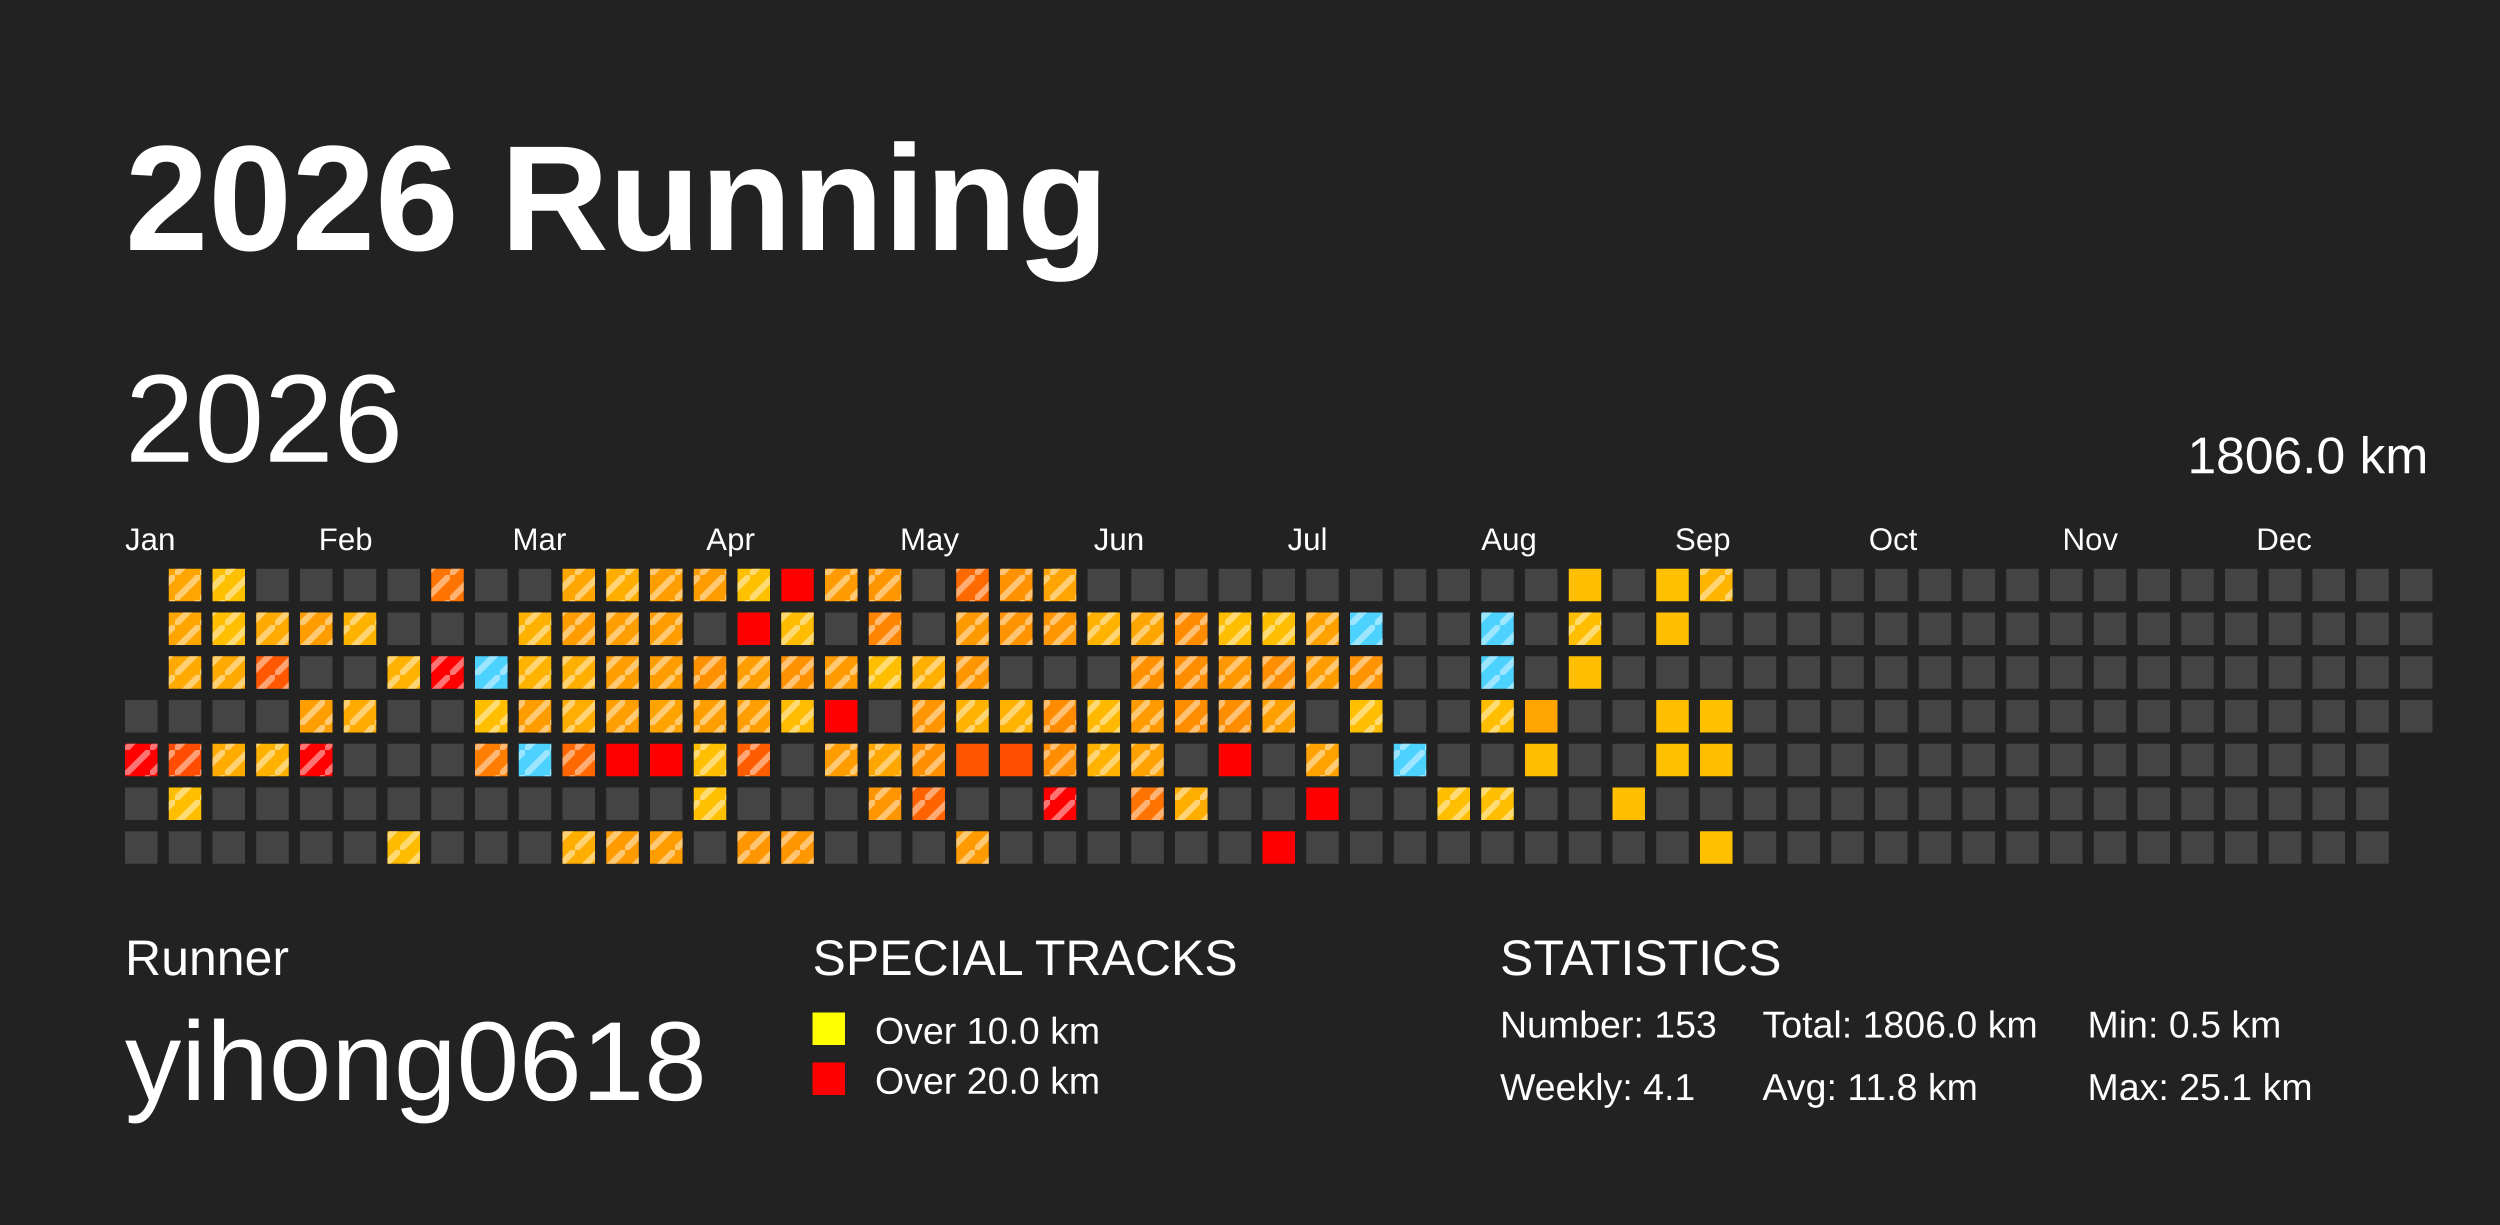
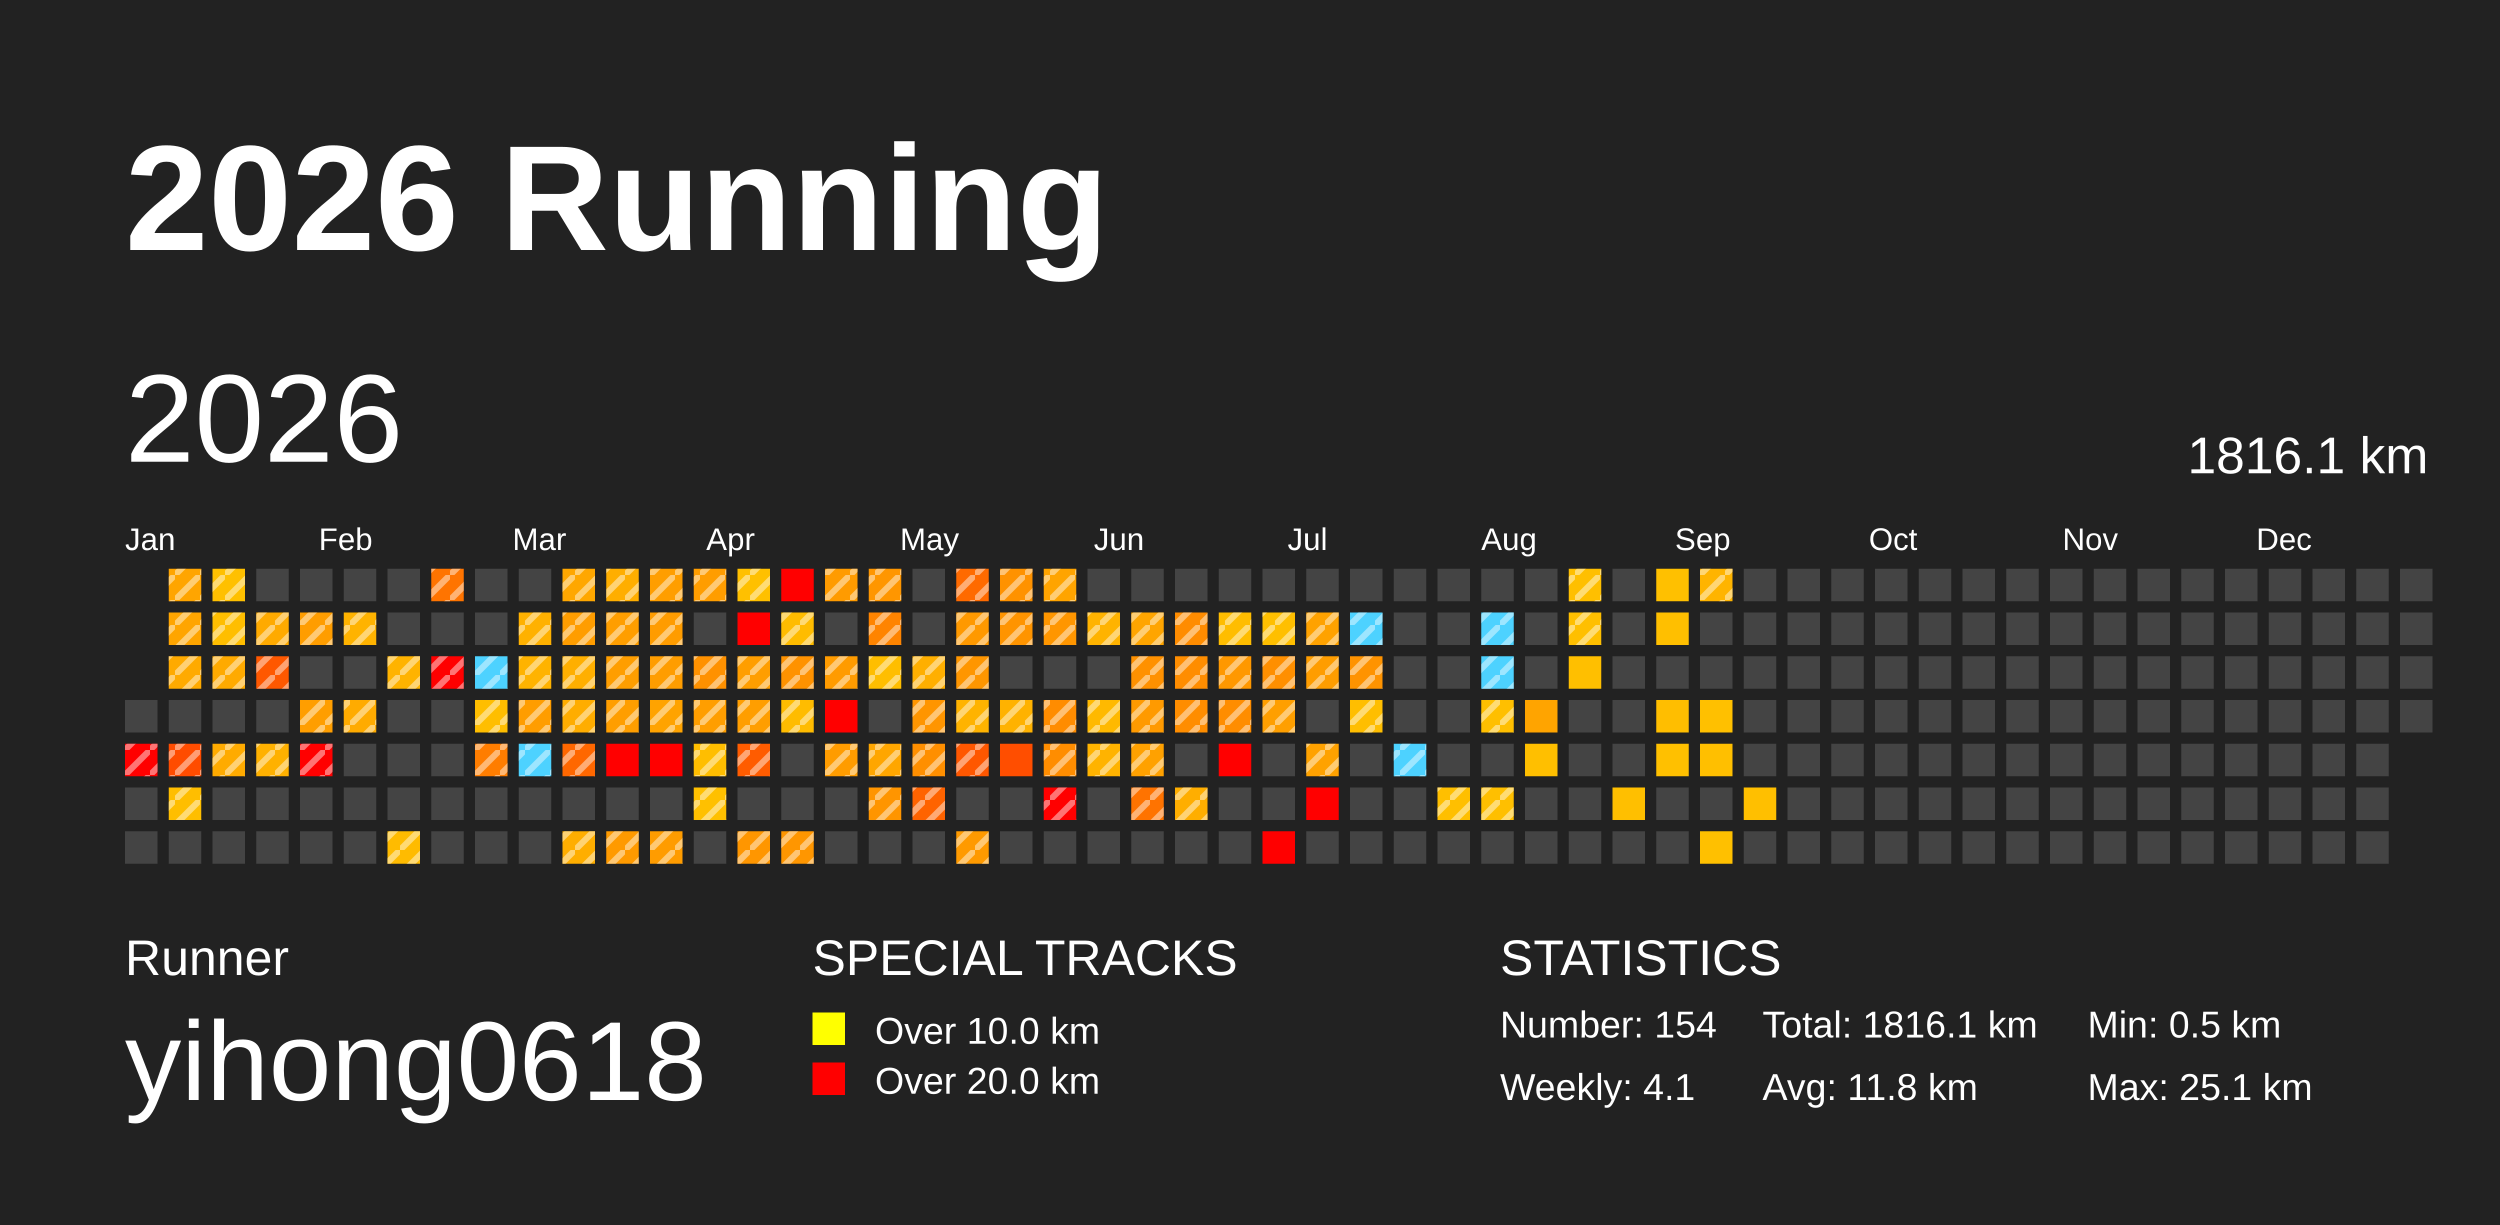
<svg xmlns="http://www.w3.org/2000/svg" baseProfile="full" height="98mm" version="1.1" viewBox="0,0,200,98" width="200mm">
  <defs>
    <pattern height="2" id="indoor-stripe" patternUnits="userSpaceOnUse" width="2">
      <line stroke="white" stroke-opacity="0.45" stroke-width="0.5" x1="0" x2="2" y1="2" y2="0" />
    </pattern>
  </defs>
  <rect fill="#222222" height="98" width="200" x="0" y="0" />
  <text fill="#FFFFFF" style="font-size:12px; font-family:Arial; font-weight:bold;" x="10" y="20">2026 Running</text>
  <text fill="#FFFFFF" style="font-size:4px; font-family:Arial" x="10" y="78">Runner</text>
  <text fill="#FFFFFF" style="font-size:9px; font-family:Arial" x="10" y="88">yihong0618</text>
  <text fill="#FFFFFF" style="font-size:4px; font-family:Arial" x="65" y="78">SPECIAL TRACKS</text>
  <rect fill="yellow" height="2.6" width="2.6" x="65" y="81" />
  <text fill="#FFFFFF" style="font-size:3px; font-family:Arial" x="70" y="83.5">Over 10.0 km</text>
  <rect fill="red" height="2.6" width="2.6" x="65" y="85" />
  <text fill="#FFFFFF" style="font-size:3px; font-family:Arial" x="70" y="87.5">Over 20.0 km</text>
  <text fill="#FFFFFF" style="font-size:4px; font-family:Arial" x="120" y="78">STATISTICS</text>
-   <text fill="#FFFFFF" style="font-size:3px; font-family:Arial" x="120" y="83">Number: 153</text>
+   <text fill="#FFFFFF" style="font-size:3px; font-family:Arial" x="120" y="83">Number: 154</text>
  <text fill="#FFFFFF" style="font-size:3px; font-family:Arial" x="120" y="88">Weekly: 4.1</text>
-   <text fill="#FFFFFF" style="font-size:3px; font-family:Arial" x="141" y="83">Total: 1806.0 km</text>
+   <text fill="#FFFFFF" style="font-size:3px; font-family:Arial" x="141" y="83">Total: 1816.1 km</text>
  <text fill="#FFFFFF" style="font-size:3px; font-family:Arial" x="141" y="88">Avg: 11.8 km</text>
  <text fill="#FFFFFF" style="font-size:3px; font-family:Arial" x="167" y="83">Min: 0.5 km</text>
  <text fill="#FFFFFF" style="font-size:3px; font-family:Arial" x="167" y="88">Max: 25.1 km</text>
  <text dominant-baseline="hanging" fill="#FFFFFF" style="font-size:10.0px; font-family:Arial;" x="10" y="30">2026</text>
-   <text dominant-baseline="hanging" fill="#FFFFFF" style="font-size:4.125px; font-family:Arial;" x="175" y="35">1806.0 km</text>
+   <text dominant-baseline="hanging" fill="#FFFFFF" style="font-size:4.125px; font-family:Arial;" x="175" y="35">1816.1 km</text>
  <text fill="#FFFFFF" style="font-size:2.5px; font-family:Arial" x="10.0" y="44">Jan</text>
  <text fill="#FFFFFF" style="font-size:2.5px; font-family:Arial" x="25.5" y="44">Feb</text>
  <text fill="#FFFFFF" style="font-size:2.5px; font-family:Arial" x="41.0" y="44">Mar</text>
  <text fill="#FFFFFF" style="font-size:2.5px; font-family:Arial" x="56.5" y="44">Apr</text>
  <text fill="#FFFFFF" style="font-size:2.5px; font-family:Arial" x="72.0" y="44">May</text>
  <text fill="#FFFFFF" style="font-size:2.5px; font-family:Arial" x="87.5" y="44">Jun</text>
  <text fill="#FFFFFF" style="font-size:2.5px; font-family:Arial" x="103.0" y="44">Jul</text>
  <text fill="#FFFFFF" style="font-size:2.5px; font-family:Arial" x="118.5" y="44">Aug</text>
  <text fill="#FFFFFF" style="font-size:2.5px; font-family:Arial" x="134.0" y="44">Sep</text>
  <text fill="#FFFFFF" style="font-size:2.5px; font-family:Arial" x="149.5" y="44">Oct</text>
  <text fill="#FFFFFF" style="font-size:2.5px; font-family:Arial" x="165.0" y="44">Nov</text>
  <text fill="#FFFFFF" style="font-size:2.5px; font-family:Arial" x="180.5" y="44">Dec</text>
  <rect fill="#444444" height="2.6" width="2.6" x="10.0" y="56.0" />
  <rect fill="red" height="2.6" width="2.6" x="10.0" y="59.5" />
  <rect fill="url(#indoor-stripe)" height="2.6" style="pointer-events: none;" width="2.6" x="10.0" y="59.5" />
  <rect fill="#444444" height="2.6" width="2.6" x="10.0" y="63.0" />
  <rect fill="#444444" height="2.6" width="2.6" x="10.0" y="66.5" />
  <rect fill="#ffa500" height="2.6" width="2.6" x="13.5" y="45.5" />
  <rect fill="url(#indoor-stripe)" height="2.6" style="pointer-events: none;" width="2.6" x="13.5" y="45.5" />
  <rect fill="#ffa500" height="2.6" width="2.6" x="13.5" y="49.0" />
  <rect fill="url(#indoor-stripe)" height="2.6" style="pointer-events: none;" width="2.6" x="13.5" y="49.0" />
  <rect fill="#ffaa00" height="2.6" width="2.6" x="13.5" y="52.5" />
  <rect fill="url(#indoor-stripe)" height="2.6" style="pointer-events: none;" width="2.6" x="13.5" y="52.5" />
  <rect fill="#444444" height="2.6" width="2.6" x="13.5" y="56.0" />
  <rect fill="#ff4c00" height="2.6" width="2.6" x="13.5" y="59.5" />
  <rect fill="url(#indoor-stripe)" height="2.6" style="pointer-events: none;" width="2.6" x="13.5" y="59.5" />
  <rect fill="#ffbe00" height="2.6" width="2.6" x="13.5" y="63.0" />
  <rect fill="url(#indoor-stripe)" height="2.6" style="pointer-events: none;" width="2.6" x="13.5" y="63.0" />
  <rect fill="#444444" height="2.6" width="2.6" x="13.5" y="66.5" />
  <rect fill="#ffc000" height="2.6" width="2.6" x="17.0" y="45.5" />
  <rect fill="url(#indoor-stripe)" height="2.6" style="pointer-events: none;" width="2.6" x="17.0" y="45.5" />
  <rect fill="#ffbe00" height="2.6" width="2.6" x="17.0" y="49.0" />
  <rect fill="url(#indoor-stripe)" height="2.6" style="pointer-events: none;" width="2.6" x="17.0" y="49.0" />
  <rect fill="#ffaa00" height="2.6" width="2.6" x="17.0" y="52.5" />
  <rect fill="url(#indoor-stripe)" height="2.6" style="pointer-events: none;" width="2.6" x="17.0" y="52.5" />
  <rect fill="#444444" height="2.6" width="2.6" x="17.0" y="56.0" />
  <rect fill="#ffab00" height="2.6" width="2.6" x="17.0" y="59.5" />
  <rect fill="url(#indoor-stripe)" height="2.6" style="pointer-events: none;" width="2.6" x="17.0" y="59.5" />
  <rect fill="#444444" height="2.6" width="2.6" x="17.0" y="63.0" />
  <rect fill="#444444" height="2.6" width="2.6" x="17.0" y="66.5" />
  <rect fill="#444444" height="2.6" width="2.6" x="20.5" y="45.5" />
  <rect fill="#ffaa00" height="2.6" width="2.6" x="20.5" y="49.0" />
  <rect fill="url(#indoor-stripe)" height="2.6" style="pointer-events: none;" width="2.6" x="20.5" y="49.0" />
  <rect fill="#ff5800" height="2.6" width="2.6" x="20.5" y="52.5" />
  <rect fill="url(#indoor-stripe)" height="2.6" style="pointer-events: none;" width="2.6" x="20.5" y="52.5" />
  <rect fill="#444444" height="2.6" width="2.6" x="20.5" y="56.0" />
  <rect fill="#ffb100" height="2.6" width="2.6" x="20.5" y="59.5" />
  <rect fill="url(#indoor-stripe)" height="2.6" style="pointer-events: none;" width="2.6" x="20.5" y="59.5" />
  <rect fill="#444444" height="2.6" width="2.6" x="20.5" y="63.0" />
  <rect fill="#444444" height="2.6" width="2.6" x="20.5" y="66.5" />
  <rect fill="#444444" height="2.6" width="2.6" x="24.0" y="45.5" />
  <rect fill="#ff9d00" height="2.6" width="2.6" x="24.0" y="49.0" />
  <rect fill="url(#indoor-stripe)" height="2.6" style="pointer-events: none;" width="2.6" x="24.0" y="49.0" />
  <rect fill="#444444" height="2.6" width="2.6" x="24.0" y="52.5" />
  <rect fill="#ff9e00" height="2.6" width="2.6" x="24.0" y="56.0" />
  <rect fill="url(#indoor-stripe)" height="2.6" style="pointer-events: none;" width="2.6" x="24.0" y="56.0" />
  <rect fill="red" height="2.6" width="2.6" x="24.0" y="59.5" />
  <rect fill="url(#indoor-stripe)" height="2.6" style="pointer-events: none;" width="2.6" x="24.0" y="59.5" />
  <rect fill="#444444" height="2.6" width="2.6" x="24.0" y="63.0" />
  <rect fill="#444444" height="2.6" width="2.6" x="24.0" y="66.5" />
  <rect fill="#444444" height="2.6" width="2.6" x="27.5" y="45.5" />
  <rect fill="#ffb300" height="2.6" width="2.6" x="27.5" y="49.0" />
  <rect fill="url(#indoor-stripe)" height="2.6" style="pointer-events: none;" width="2.6" x="27.5" y="49.0" />
  <rect fill="#444444" height="2.6" width="2.6" x="27.5" y="52.5" />
  <rect fill="#ffab00" height="2.6" width="2.6" x="27.5" y="56.0" />
  <rect fill="url(#indoor-stripe)" height="2.6" style="pointer-events: none;" width="2.6" x="27.5" y="56.0" />
  <rect fill="#444444" height="2.6" width="2.6" x="27.5" y="59.5" />
  <rect fill="#444444" height="2.6" width="2.6" x="27.5" y="63.0" />
  <rect fill="#444444" height="2.6" width="2.6" x="27.5" y="66.5" />
  <rect fill="#444444" height="2.6" width="2.6" x="31.0" y="45.5" />
  <rect fill="#444444" height="2.6" width="2.6" x="31.0" y="49.0" />
  <rect fill="#ffb300" height="2.6" width="2.6" x="31.0" y="52.5" />
  <rect fill="url(#indoor-stripe)" height="2.6" style="pointer-events: none;" width="2.6" x="31.0" y="52.5" />
  <rect fill="#444444" height="2.6" width="2.6" x="31.0" y="56.0" />
  <rect fill="#444444" height="2.6" width="2.6" x="31.0" y="59.5" />
  <rect fill="#444444" height="2.6" width="2.6" x="31.0" y="63.0" />
  <rect fill="#ffbb00" height="2.6" width="2.6" x="31.0" y="66.5" />
  <rect fill="url(#indoor-stripe)" height="2.6" style="pointer-events: none;" width="2.6" x="31.0" y="66.5" />
  <rect fill="#ff7400" height="2.6" width="2.6" x="34.5" y="45.5" />
  <rect fill="url(#indoor-stripe)" height="2.6" style="pointer-events: none;" width="2.6" x="34.5" y="45.5" />
  <rect fill="#444444" height="2.6" width="2.6" x="34.5" y="49.0" />
  <rect fill="red" height="2.6" width="2.6" x="34.5" y="52.5" />
  <rect fill="url(#indoor-stripe)" height="2.6" style="pointer-events: none;" width="2.6" x="34.5" y="52.5" />
  <rect fill="#444444" height="2.6" width="2.6" x="34.5" y="56.0" />
  <rect fill="#444444" height="2.6" width="2.6" x="34.5" y="59.5" />
  <rect fill="#444444" height="2.6" width="2.6" x="34.5" y="63.0" />
  <rect fill="#444444" height="2.6" width="2.6" x="34.5" y="66.5" />
  <rect fill="#444444" height="2.6" width="2.6" x="38.0" y="45.5" />
  <rect fill="#444444" height="2.6" width="2.6" x="38.0" y="49.0" />
  <rect fill="#4dd2ff" height="2.6" width="2.6" x="38.0" y="52.5" />
  <rect fill="url(#indoor-stripe)" height="2.6" style="pointer-events: none;" width="2.6" x="38.0" y="52.5" />
  <rect fill="#ffbe00" height="2.6" width="2.6" x="38.0" y="56.0" />
  <rect fill="url(#indoor-stripe)" height="2.6" style="pointer-events: none;" width="2.6" x="38.0" y="56.0" />
  <rect fill="#ff7d00" height="2.6" width="2.6" x="38.0" y="59.5" />
  <rect fill="url(#indoor-stripe)" height="2.6" style="pointer-events: none;" width="2.6" x="38.0" y="59.5" />
  <rect fill="#444444" height="2.6" width="2.6" x="38.0" y="63.0" />
  <rect fill="#444444" height="2.6" width="2.6" x="38.0" y="66.5" />
  <rect fill="#444444" height="2.6" width="2.6" x="41.5" y="45.5" />
  <rect fill="#ffb100" height="2.6" width="2.6" x="41.5" y="49.0" />
  <rect fill="url(#indoor-stripe)" height="2.6" style="pointer-events: none;" width="2.6" x="41.5" y="49.0" />
  <rect fill="#ffb300" height="2.6" width="2.6" x="41.5" y="52.5" />
  <rect fill="url(#indoor-stripe)" height="2.6" style="pointer-events: none;" width="2.6" x="41.5" y="52.5" />
  <rect fill="#ff9d00" height="2.6" width="2.6" x="41.5" y="56.0" />
  <rect fill="url(#indoor-stripe)" height="2.6" style="pointer-events: none;" width="2.6" x="41.5" y="56.0" />
  <rect fill="#4dd2ff" height="2.6" width="2.6" x="41.5" y="59.5" />
  <rect fill="url(#indoor-stripe)" height="2.6" style="pointer-events: none;" width="2.6" x="41.5" y="59.5" />
  <rect fill="#444444" height="2.6" width="2.6" x="41.5" y="63.0" />
  <rect fill="#444444" height="2.6" width="2.6" x="41.5" y="66.5" />
  <rect fill="#ffa700" height="2.6" width="2.6" x="45.0" y="45.5" />
  <rect fill="url(#indoor-stripe)" height="2.6" style="pointer-events: none;" width="2.6" x="45.0" y="45.5" />
  <rect fill="#ff9d00" height="2.6" width="2.6" x="45.0" y="49.0" />
  <rect fill="url(#indoor-stripe)" height="2.6" style="pointer-events: none;" width="2.6" x="45.0" y="49.0" />
  <rect fill="#ffaf00" height="2.6" width="2.6" x="45.0" y="52.5" />
  <rect fill="url(#indoor-stripe)" height="2.6" style="pointer-events: none;" width="2.6" x="45.0" y="52.5" />
  <rect fill="#ffad00" height="2.6" width="2.6" x="45.0" y="56.0" />
  <rect fill="url(#indoor-stripe)" height="2.6" style="pointer-events: none;" width="2.6" x="45.0" y="56.0" />
  <rect fill="#ff6700" height="2.6" width="2.6" x="45.0" y="59.5" />
  <rect fill="url(#indoor-stripe)" height="2.6" style="pointer-events: none;" width="2.6" x="45.0" y="59.5" />
  <rect fill="#444444" height="2.6" width="2.6" x="45.0" y="63.0" />
  <rect fill="#ffae00" height="2.6" width="2.6" x="45.0" y="66.5" />
  <rect fill="url(#indoor-stripe)" height="2.6" style="pointer-events: none;" width="2.6" x="45.0" y="66.5" />
  <rect fill="#ffae00" height="2.6" width="2.6" x="48.5" y="45.5" />
  <rect fill="url(#indoor-stripe)" height="2.6" style="pointer-events: none;" width="2.6" x="48.5" y="45.5" />
  <rect fill="#ff9e00" height="2.6" width="2.6" x="48.5" y="49.0" />
  <rect fill="url(#indoor-stripe)" height="2.6" style="pointer-events: none;" width="2.6" x="48.5" y="49.0" />
  <rect fill="#ff9e00" height="2.6" width="2.6" x="48.5" y="52.5" />
  <rect fill="url(#indoor-stripe)" height="2.6" style="pointer-events: none;" width="2.6" x="48.5" y="52.5" />
  <rect fill="#ff9e00" height="2.6" width="2.6" x="48.5" y="56.0" />
  <rect fill="url(#indoor-stripe)" height="2.6" style="pointer-events: none;" width="2.6" x="48.5" y="56.0" />
  <rect fill="red" height="2.6" width="2.6" x="48.5" y="59.5" />
  <rect fill="#444444" height="2.6" width="2.6" x="48.5" y="63.0" />
  <rect fill="#ff9a00" height="2.6" width="2.6" x="48.5" y="66.5" />
  <rect fill="url(#indoor-stripe)" height="2.6" style="pointer-events: none;" width="2.6" x="48.5" y="66.5" />
  <rect fill="#ff9e00" height="2.6" width="2.6" x="52.0" y="45.5" />
  <rect fill="url(#indoor-stripe)" height="2.6" style="pointer-events: none;" width="2.6" x="52.0" y="45.5" />
  <rect fill="#ff9c00" height="2.6" width="2.6" x="52.0" y="49.0" />
  <rect fill="url(#indoor-stripe)" height="2.6" style="pointer-events: none;" width="2.6" x="52.0" y="49.0" />
  <rect fill="#ff9d00" height="2.6" width="2.6" x="52.0" y="52.5" />
  <rect fill="url(#indoor-stripe)" height="2.6" style="pointer-events: none;" width="2.6" x="52.0" y="52.5" />
  <rect fill="#ffa300" height="2.6" width="2.6" x="52.0" y="56.0" />
  <rect fill="url(#indoor-stripe)" height="2.6" style="pointer-events: none;" width="2.6" x="52.0" y="56.0" />
  <rect fill="red" height="2.6" width="2.6" x="52.0" y="59.5" />
  <rect fill="#444444" height="2.6" width="2.6" x="52.0" y="63.0" />
  <rect fill="#ff9c00" height="2.6" width="2.6" x="52.0" y="66.5" />
  <rect fill="url(#indoor-stripe)" height="2.6" style="pointer-events: none;" width="2.6" x="52.0" y="66.5" />
  <rect fill="#ff9d00" height="2.6" width="2.6" x="55.5" y="45.5" />
  <rect fill="url(#indoor-stripe)" height="2.6" style="pointer-events: none;" width="2.6" x="55.5" y="45.5" />
  <rect fill="#444444" height="2.6" width="2.6" x="55.5" y="49.0" />
  <rect fill="#ff9100" height="2.6" width="2.6" x="55.5" y="52.5" />
  <rect fill="url(#indoor-stripe)" height="2.6" style="pointer-events: none;" width="2.6" x="55.5" y="52.5" />
  <rect fill="#ff9e00" height="2.6" width="2.6" x="55.5" y="56.0" />
  <rect fill="url(#indoor-stripe)" height="2.6" style="pointer-events: none;" width="2.6" x="55.5" y="56.0" />
  <rect fill="#ffbe00" height="2.6" width="2.6" x="55.5" y="59.5" />
  <rect fill="url(#indoor-stripe)" height="2.6" style="pointer-events: none;" width="2.6" x="55.5" y="59.5" />
  <rect fill="#ffc000" height="2.6" width="2.6" x="55.5" y="63.0" />
  <rect fill="url(#indoor-stripe)" height="2.6" style="pointer-events: none;" width="2.6" x="55.5" y="63.0" />
  <rect fill="#444444" height="2.6" width="2.6" x="55.5" y="66.5" />
  <rect fill="#ffc000" height="2.6" width="2.6" x="59.0" y="45.5" />
  <rect fill="url(#indoor-stripe)" height="2.6" style="pointer-events: none;" width="2.6" x="59.0" y="45.5" />
  <rect fill="red" height="2.6" width="2.6" x="59.0" y="49.0" />
  <rect fill="#ff9e00" height="2.6" width="2.6" x="59.0" y="52.5" />
  <rect fill="url(#indoor-stripe)" height="2.6" style="pointer-events: none;" width="2.6" x="59.0" y="52.5" />
  <rect fill="#ff9e00" height="2.6" width="2.6" x="59.0" y="56.0" />
  <rect fill="url(#indoor-stripe)" height="2.6" style="pointer-events: none;" width="2.6" x="59.0" y="56.0" />
  <rect fill="#ff5c00" height="2.6" width="2.6" x="59.0" y="59.5" />
  <rect fill="url(#indoor-stripe)" height="2.6" style="pointer-events: none;" width="2.6" x="59.0" y="59.5" />
  <rect fill="#444444" height="2.6" width="2.6" x="59.0" y="63.0" />
  <rect fill="#ff9600" height="2.6" width="2.6" x="59.0" y="66.5" />
  <rect fill="url(#indoor-stripe)" height="2.6" style="pointer-events: none;" width="2.6" x="59.0" y="66.5" />
  <rect fill="red" height="2.6" width="2.6" x="62.5" y="45.5" />
  <rect fill="#ffbc00" height="2.6" width="2.6" x="62.5" y="49.0" />
  <rect fill="url(#indoor-stripe)" height="2.6" style="pointer-events: none;" width="2.6" x="62.5" y="49.0" />
  <rect fill="#ff9200" height="2.6" width="2.6" x="62.5" y="52.5" />
  <rect fill="url(#indoor-stripe)" height="2.6" style="pointer-events: none;" width="2.6" x="62.5" y="52.5" />
  <rect fill="#ffbc00" height="2.6" width="2.6" x="62.5" y="56.0" />
  <rect fill="url(#indoor-stripe)" height="2.6" style="pointer-events: none;" width="2.6" x="62.5" y="56.0" />
  <rect fill="#444444" height="2.6" width="2.6" x="62.5" y="59.5" />
  <rect fill="#444444" height="2.6" width="2.6" x="62.5" y="63.0" />
  <rect fill="#ff9600" height="2.6" width="2.6" x="62.5" y="66.5" />
  <rect fill="url(#indoor-stripe)" height="2.6" style="pointer-events: none;" width="2.6" x="62.5" y="66.5" />
  <rect fill="#ff9b00" height="2.6" width="2.6" x="66.0" y="45.5" />
  <rect fill="url(#indoor-stripe)" height="2.6" style="pointer-events: none;" width="2.6" x="66.0" y="45.5" />
  <rect fill="#444444" height="2.6" width="2.6" x="66.0" y="49.0" />
  <rect fill="#ff9b00" height="2.6" width="2.6" x="66.0" y="52.5" />
  <rect fill="url(#indoor-stripe)" height="2.6" style="pointer-events: none;" width="2.6" x="66.0" y="52.5" />
  <rect fill="red" height="2.6" width="2.6" x="66.0" y="56.0" />
  <rect fill="#ff9c00" height="2.6" width="2.6" x="66.0" y="59.5" />
  <rect fill="url(#indoor-stripe)" height="2.6" style="pointer-events: none;" width="2.6" x="66.0" y="59.5" />
  <rect fill="#444444" height="2.6" width="2.6" x="66.0" y="63.0" />
  <rect fill="#444444" height="2.6" width="2.6" x="66.0" y="66.5" />
  <rect fill="#ff9600" height="2.6" width="2.6" x="69.5" y="45.5" />
  <rect fill="url(#indoor-stripe)" height="2.6" style="pointer-events: none;" width="2.6" x="69.5" y="45.5" />
  <rect fill="#ff8400" height="2.6" width="2.6" x="69.5" y="49.0" />
  <rect fill="url(#indoor-stripe)" height="2.6" style="pointer-events: none;" width="2.6" x="69.5" y="49.0" />
  <rect fill="#ffbe00" height="2.6" width="2.6" x="69.5" y="52.5" />
  <rect fill="url(#indoor-stripe)" height="2.6" style="pointer-events: none;" width="2.6" x="69.5" y="52.5" />
  <rect fill="#444444" height="2.6" width="2.6" x="69.5" y="56.0" />
  <rect fill="#ffa600" height="2.6" width="2.6" x="69.5" y="59.5" />
  <rect fill="url(#indoor-stripe)" height="2.6" style="pointer-events: none;" width="2.6" x="69.5" y="59.5" />
  <rect fill="#ff9500" height="2.6" width="2.6" x="69.5" y="63.0" />
  <rect fill="url(#indoor-stripe)" height="2.6" style="pointer-events: none;" width="2.6" x="69.5" y="63.0" />
  <rect fill="#444444" height="2.6" width="2.6" x="69.5" y="66.5" />
  <rect fill="#444444" height="2.6" width="2.6" x="73.0" y="45.5" />
  <rect fill="#444444" height="2.6" width="2.6" x="73.0" y="49.0" />
  <rect fill="#ffaf00" height="2.6" width="2.6" x="73.0" y="52.5" />
  <rect fill="url(#indoor-stripe)" height="2.6" style="pointer-events: none;" width="2.6" x="73.0" y="52.5" />
  <rect fill="#ff9500" height="2.6" width="2.6" x="73.0" y="56.0" />
  <rect fill="url(#indoor-stripe)" height="2.6" style="pointer-events: none;" width="2.6" x="73.0" y="56.0" />
  <rect fill="#ff8f00" height="2.6" width="2.6" x="73.0" y="59.5" />
  <rect fill="url(#indoor-stripe)" height="2.6" style="pointer-events: none;" width="2.6" x="73.0" y="59.5" />
  <rect fill="#ff6300" height="2.6" width="2.6" x="73.0" y="63.0" />
  <rect fill="url(#indoor-stripe)" height="2.6" style="pointer-events: none;" width="2.6" x="73.0" y="63.0" />
  <rect fill="#444444" height="2.6" width="2.6" x="73.0" y="66.5" />
  <rect fill="#ff6a00" height="2.6" width="2.6" x="76.5" y="45.5" />
  <rect fill="url(#indoor-stripe)" height="2.6" style="pointer-events: none;" width="2.6" x="76.5" y="45.5" />
  <rect fill="#ff9900" height="2.6" width="2.6" x="76.5" y="49.0" />
  <rect fill="url(#indoor-stripe)" height="2.6" style="pointer-events: none;" width="2.6" x="76.5" y="49.0" />
  <rect fill="#ff9600" height="2.6" width="2.6" x="76.5" y="52.5" />
  <rect fill="url(#indoor-stripe)" height="2.6" style="pointer-events: none;" width="2.6" x="76.5" y="52.5" />
  <rect fill="#ffb300" height="2.6" width="2.6" x="76.5" y="56.0" />
  <rect fill="url(#indoor-stripe)" height="2.6" style="pointer-events: none;" width="2.6" x="76.5" y="56.0" />
  <rect fill="#ff5700" height="2.6" width="2.6" x="76.5" y="59.5" />
+   <rect fill="url(#indoor-stripe)" height="2.6" style="pointer-events: none;" width="2.6" x="76.5" y="59.5" />
  <rect fill="#444444" height="2.6" width="2.6" x="76.5" y="63.0" />
  <rect fill="#ff9a00" height="2.6" width="2.6" x="76.5" y="66.5" />
  <rect fill="url(#indoor-stripe)" height="2.6" style="pointer-events: none;" width="2.6" x="76.5" y="66.5" />
  <rect fill="#ff9200" height="2.6" width="2.6" x="80.0" y="45.5" />
  <rect fill="url(#indoor-stripe)" height="2.6" style="pointer-events: none;" width="2.6" x="80.0" y="45.5" />
  <rect fill="#ff9400" height="2.6" width="2.6" x="80.0" y="49.0" />
  <rect fill="url(#indoor-stripe)" height="2.6" style="pointer-events: none;" width="2.6" x="80.0" y="49.0" />
  <rect fill="#444444" height="2.6" width="2.6" x="80.0" y="52.5" />
  <rect fill="#ffb200" height="2.6" width="2.6" x="80.0" y="56.0" />
  <rect fill="url(#indoor-stripe)" height="2.6" style="pointer-events: none;" width="2.6" x="80.0" y="56.0" />
  <rect fill="#ff4e00" height="2.6" width="2.6" x="80.0" y="59.5" />
  <rect fill="#444444" height="2.6" width="2.6" x="80.0" y="63.0" />
  <rect fill="#444444" height="2.6" width="2.6" x="80.0" y="66.5" />
  <rect fill="#ffa400" height="2.6" width="2.6" x="83.5" y="45.5" />
  <rect fill="url(#indoor-stripe)" height="2.6" style="pointer-events: none;" width="2.6" x="83.5" y="45.5" />
  <rect fill="#ff9600" height="2.6" width="2.6" x="83.5" y="49.0" />
  <rect fill="url(#indoor-stripe)" height="2.6" style="pointer-events: none;" width="2.6" x="83.5" y="49.0" />
  <rect fill="#444444" height="2.6" width="2.6" x="83.5" y="52.5" />
  <rect fill="#ff8c00" height="2.6" width="2.6" x="83.5" y="56.0" />
  <rect fill="url(#indoor-stripe)" height="2.6" style="pointer-events: none;" width="2.6" x="83.5" y="56.0" />
  <rect fill="#ff8d00" height="2.6" width="2.6" x="83.5" y="59.5" />
  <rect fill="url(#indoor-stripe)" height="2.6" style="pointer-events: none;" width="2.6" x="83.5" y="59.5" />
  <rect fill="red" height="2.6" width="2.6" x="83.5" y="63.0" />
  <rect fill="url(#indoor-stripe)" height="2.6" style="pointer-events: none;" width="2.6" x="83.5" y="63.0" />
  <rect fill="#444444" height="2.6" width="2.6" x="83.5" y="66.5" />
  <rect fill="#444444" height="2.6" width="2.6" x="87.0" y="45.5" />
  <rect fill="#ffb300" height="2.6" width="2.6" x="87.0" y="49.0" />
  <rect fill="url(#indoor-stripe)" height="2.6" style="pointer-events: none;" width="2.6" x="87.0" y="49.0" />
  <rect fill="#444444" height="2.6" width="2.6" x="87.0" y="52.5" />
  <rect fill="#ffb900" height="2.6" width="2.6" x="87.0" y="56.0" />
  <rect fill="url(#indoor-stripe)" height="2.6" style="pointer-events: none;" width="2.6" x="87.0" y="56.0" />
  <rect fill="#ffb300" height="2.6" width="2.6" x="87.0" y="59.5" />
  <rect fill="url(#indoor-stripe)" height="2.6" style="pointer-events: none;" width="2.6" x="87.0" y="59.5" />
  <rect fill="#444444" height="2.6" width="2.6" x="87.0" y="63.0" />
  <rect fill="#444444" height="2.6" width="2.6" x="87.0" y="66.5" />
  <rect fill="#444444" height="2.6" width="2.6" x="90.5" y="45.5" />
  <rect fill="#ffa500" height="2.6" width="2.6" x="90.5" y="49.0" />
  <rect fill="url(#indoor-stripe)" height="2.6" style="pointer-events: none;" width="2.6" x="90.5" y="49.0" />
  <rect fill="#ff9100" height="2.6" width="2.6" x="90.5" y="52.5" />
  <rect fill="url(#indoor-stripe)" height="2.6" style="pointer-events: none;" width="2.6" x="90.5" y="52.5" />
  <rect fill="#ff9a00" height="2.6" width="2.6" x="90.5" y="56.0" />
  <rect fill="url(#indoor-stripe)" height="2.6" style="pointer-events: none;" width="2.6" x="90.5" y="56.0" />
  <rect fill="#ffa100" height="2.6" width="2.6" x="90.5" y="59.5" />
  <rect fill="url(#indoor-stripe)" height="2.6" style="pointer-events: none;" width="2.6" x="90.5" y="59.5" />
  <rect fill="#ff7300" height="2.6" width="2.6" x="90.5" y="63.0" />
  <rect fill="url(#indoor-stripe)" height="2.6" style="pointer-events: none;" width="2.6" x="90.5" y="63.0" />
  <rect fill="#444444" height="2.6" width="2.6" x="90.5" y="66.5" />
  <rect fill="#444444" height="2.6" width="2.6" x="94.0" y="45.5" />
  <rect fill="#ff8c00" height="2.6" width="2.6" x="94.0" y="49.0" />
  <rect fill="url(#indoor-stripe)" height="2.6" style="pointer-events: none;" width="2.6" x="94.0" y="49.0" />
  <rect fill="#ff8d00" height="2.6" width="2.6" x="94.0" y="52.5" />
  <rect fill="url(#indoor-stripe)" height="2.6" style="pointer-events: none;" width="2.6" x="94.0" y="52.5" />
  <rect fill="#ff8d00" height="2.6" width="2.6" x="94.0" y="56.0" />
  <rect fill="url(#indoor-stripe)" height="2.6" style="pointer-events: none;" width="2.6" x="94.0" y="56.0" />
  <rect fill="#444444" height="2.6" width="2.6" x="94.0" y="59.5" />
  <rect fill="#ffae00" height="2.6" width="2.6" x="94.0" y="63.0" />
  <rect fill="url(#indoor-stripe)" height="2.6" style="pointer-events: none;" width="2.6" x="94.0" y="63.0" />
  <rect fill="#444444" height="2.6" width="2.6" x="94.0" y="66.5" />
  <rect fill="#444444" height="2.6" width="2.6" x="97.5" y="45.5" />
  <rect fill="#ffbd00" height="2.6" width="2.6" x="97.5" y="49.0" />
  <rect fill="url(#indoor-stripe)" height="2.6" style="pointer-events: none;" width="2.6" x="97.5" y="49.0" />
  <rect fill="#ff9800" height="2.6" width="2.6" x="97.5" y="52.5" />
  <rect fill="url(#indoor-stripe)" height="2.6" style="pointer-events: none;" width="2.6" x="97.5" y="52.5" />
  <rect fill="#ff8d00" height="2.6" width="2.6" x="97.5" y="56.0" />
  <rect fill="url(#indoor-stripe)" height="2.6" style="pointer-events: none;" width="2.6" x="97.5" y="56.0" />
  <rect fill="red" height="2.6" width="2.6" x="97.5" y="59.5" />
  <rect fill="#444444" height="2.6" width="2.6" x="97.5" y="63.0" />
  <rect fill="#444444" height="2.6" width="2.6" x="97.5" y="66.5" />
  <rect fill="#444444" height="2.6" width="2.6" x="101.0" y="45.5" />
  <rect fill="#ffbf00" height="2.6" width="2.6" x="101.0" y="49.0" />
  <rect fill="url(#indoor-stripe)" height="2.6" style="pointer-events: none;" width="2.6" x="101.0" y="49.0" />
  <rect fill="#ff8f00" height="2.6" width="2.6" x="101.0" y="52.5" />
  <rect fill="url(#indoor-stripe)" height="2.6" style="pointer-events: none;" width="2.6" x="101.0" y="52.5" />
  <rect fill="#ff9f00" height="2.6" width="2.6" x="101.0" y="56.0" />
  <rect fill="url(#indoor-stripe)" height="2.6" style="pointer-events: none;" width="2.6" x="101.0" y="56.0" />
  <rect fill="#444444" height="2.6" width="2.6" x="101.0" y="59.5" />
  <rect fill="#444444" height="2.6" width="2.6" x="101.0" y="63.0" />
  <rect fill="red" height="2.6" width="2.6" x="101.0" y="66.5" />
  <rect fill="#444444" height="2.6" width="2.6" x="104.5" y="45.5" />
  <rect fill="#ffa200" height="2.6" width="2.6" x="104.5" y="49.0" />
  <rect fill="url(#indoor-stripe)" height="2.6" style="pointer-events: none;" width="2.6" x="104.5" y="49.0" />
  <rect fill="#ff9d00" height="2.6" width="2.6" x="104.5" y="52.5" />
  <rect fill="url(#indoor-stripe)" height="2.6" style="pointer-events: none;" width="2.6" x="104.5" y="52.5" />
  <rect fill="#444444" height="2.6" width="2.6" x="104.5" y="56.0" />
  <rect fill="#ffa200" height="2.6" width="2.6" x="104.5" y="59.5" />
  <rect fill="url(#indoor-stripe)" height="2.6" style="pointer-events: none;" width="2.6" x="104.5" y="59.5" />
  <rect fill="red" height="2.6" width="2.6" x="104.5" y="63.0" />
  <rect fill="#444444" height="2.6" width="2.6" x="104.5" y="66.5" />
  <rect fill="#444444" height="2.6" width="2.6" x="108.0" y="45.5" />
  <rect fill="#4dd2ff" height="2.6" width="2.6" x="108.0" y="49.0" />
  <rect fill="url(#indoor-stripe)" height="2.6" style="pointer-events: none;" width="2.6" x="108.0" y="49.0" />
  <rect fill="#ff9300" height="2.6" width="2.6" x="108.0" y="52.5" />
  <rect fill="url(#indoor-stripe)" height="2.6" style="pointer-events: none;" width="2.6" x="108.0" y="52.5" />
  <rect fill="#ffbe00" height="2.6" width="2.6" x="108.0" y="56.0" />
  <rect fill="url(#indoor-stripe)" height="2.6" style="pointer-events: none;" width="2.6" x="108.0" y="56.0" />
  <rect fill="#444444" height="2.6" width="2.6" x="108.0" y="59.5" />
  <rect fill="#444444" height="2.6" width="2.6" x="108.0" y="63.0" />
  <rect fill="#444444" height="2.6" width="2.6" x="108.0" y="66.5" />
  <rect fill="#444444" height="2.6" width="2.6" x="111.5" y="45.5" />
  <rect fill="#444444" height="2.6" width="2.6" x="111.5" y="49.0" />
  <rect fill="#444444" height="2.6" width="2.6" x="111.5" y="52.5" />
  <rect fill="#444444" height="2.6" width="2.6" x="111.5" y="56.0" />
  <rect fill="#4dd2ff" height="2.6" width="2.6" x="111.5" y="59.5" />
  <rect fill="url(#indoor-stripe)" height="2.6" style="pointer-events: none;" width="2.6" x="111.5" y="59.5" />
  <rect fill="#444444" height="2.6" width="2.6" x="111.5" y="63.0" />
  <rect fill="#444444" height="2.6" width="2.6" x="111.5" y="66.5" />
  <rect fill="#444444" height="2.6" width="2.6" x="115.0" y="45.5" />
  <rect fill="#444444" height="2.6" width="2.6" x="115.0" y="49.0" />
  <rect fill="#444444" height="2.6" width="2.6" x="115.0" y="52.5" />
  <rect fill="#444444" height="2.6" width="2.6" x="115.0" y="56.0" />
  <rect fill="#444444" height="2.6" width="2.6" x="115.0" y="59.5" />
  <rect fill="#ffbf00" height="2.6" width="2.6" x="115.0" y="63.0" />
  <rect fill="url(#indoor-stripe)" height="2.6" style="pointer-events: none;" width="2.6" x="115.0" y="63.0" />
  <rect fill="#444444" height="2.6" width="2.6" x="115.0" y="66.5" />
  <rect fill="#444444" height="2.6" width="2.6" x="118.5" y="45.5" />
  <rect fill="#4dd2ff" height="2.6" width="2.6" x="118.5" y="49.0" />
  <rect fill="url(#indoor-stripe)" height="2.6" style="pointer-events: none;" width="2.6" x="118.5" y="49.0" />
  <rect fill="#4dd2ff" height="2.6" width="2.6" x="118.5" y="52.5" />
  <rect fill="url(#indoor-stripe)" height="2.6" style="pointer-events: none;" width="2.6" x="118.5" y="52.5" />
  <rect fill="#ffbf00" height="2.6" width="2.6" x="118.5" y="56.0" />
  <rect fill="url(#indoor-stripe)" height="2.6" style="pointer-events: none;" width="2.6" x="118.5" y="56.0" />
  <rect fill="#444444" height="2.6" width="2.6" x="118.5" y="59.5" />
  <rect fill="#ffbf00" height="2.6" width="2.6" x="118.5" y="63.0" />
  <rect fill="url(#indoor-stripe)" height="2.6" style="pointer-events: none;" width="2.6" x="118.5" y="63.0" />
  <rect fill="#444444" height="2.6" width="2.6" x="118.5" y="66.5" />
  <rect fill="#444444" height="2.6" width="2.6" x="122.0" y="45.5" />
  <rect fill="#444444" height="2.6" width="2.6" x="122.0" y="49.0" />
  <rect fill="#444444" height="2.6" width="2.6" x="122.0" y="52.5" />
  <rect fill="#ffa400" height="2.6" width="2.6" x="122.0" y="56.0" />
  <rect fill="#ffbf00" height="2.6" width="2.6" x="122.0" y="59.5" />
  <rect fill="#444444" height="2.6" width="2.6" x="122.0" y="63.0" />
  <rect fill="#444444" height="2.6" width="2.6" x="122.0" y="66.5" />
  <rect fill="#ffbf00" height="2.6" width="2.6" x="125.5" y="45.5" />
+   <rect fill="url(#indoor-stripe)" height="2.6" style="pointer-events: none;" width="2.6" x="125.5" y="45.5" />
  <rect fill="#ffbf00" height="2.6" width="2.6" x="125.5" y="49.0" />
  <rect fill="url(#indoor-stripe)" height="2.6" style="pointer-events: none;" width="2.6" x="125.5" y="49.0" />
  <rect fill="#ffbf00" height="2.6" width="2.6" x="125.5" y="52.5" />
  <rect fill="#444444" height="2.6" width="2.6" x="125.5" y="56.0" />
  <rect fill="#444444" height="2.6" width="2.6" x="125.5" y="59.5" />
  <rect fill="#444444" height="2.6" width="2.6" x="125.5" y="63.0" />
  <rect fill="#444444" height="2.6" width="2.6" x="125.5" y="66.5" />
  <rect fill="#444444" height="2.6" width="2.6" x="129.0" y="45.5" />
  <rect fill="#444444" height="2.6" width="2.6" x="129.0" y="49.0" />
  <rect fill="#444444" height="2.6" width="2.6" x="129.0" y="52.5" />
  <rect fill="#444444" height="2.6" width="2.6" x="129.0" y="56.0" />
  <rect fill="#444444" height="2.6" width="2.6" x="129.0" y="59.5" />
  <rect fill="#ffbf00" height="2.6" width="2.6" x="129.0" y="63.0" />
  <rect fill="#444444" height="2.6" width="2.6" x="129.0" y="66.5" />
  <rect fill="#ffc000" height="2.6" width="2.6" x="132.5" y="45.5" />
  <rect fill="#ffbf00" height="2.6" width="2.6" x="132.5" y="49.0" />
  <rect fill="#444444" height="2.6" width="2.6" x="132.5" y="52.5" />
  <rect fill="#ffbe00" height="2.6" width="2.6" x="132.5" y="56.0" />
  <rect fill="#ffc000" height="2.6" width="2.6" x="132.5" y="59.5" />
  <rect fill="#444444" height="2.6" width="2.6" x="132.5" y="63.0" />
  <rect fill="#444444" height="2.6" width="2.6" x="132.5" y="66.5" />
  <rect fill="#ffb400" height="2.6" width="2.6" x="136.0" y="45.5" />
  <rect fill="url(#indoor-stripe)" height="2.6" style="pointer-events: none;" width="2.6" x="136.0" y="45.5" />
  <rect fill="#444444" height="2.6" width="2.6" x="136.0" y="49.0" />
  <rect fill="#444444" height="2.6" width="2.6" x="136.0" y="52.5" />
  <rect fill="#ffc000" height="2.6" width="2.6" x="136.0" y="56.0" />
  <rect fill="#ffbf00" height="2.6" width="2.6" x="136.0" y="59.5" />
  <rect fill="#444444" height="2.6" width="2.6" x="136.0" y="63.0" />
  <rect fill="#ffc000" height="2.6" width="2.6" x="136.0" y="66.5" />
  <rect fill="#444444" height="2.6" width="2.6" x="139.5" y="45.5" />
  <rect fill="#444444" height="2.6" width="2.6" x="139.5" y="49.0" />
  <rect fill="#444444" height="2.6" width="2.6" x="139.5" y="52.5" />
  <rect fill="#444444" height="2.6" width="2.6" x="139.5" y="56.0" />
  <rect fill="#444444" height="2.6" width="2.6" x="139.5" y="59.5" />
-   <rect fill="#444444" height="2.6" width="2.6" x="139.5" y="63.0" />
+   <rect fill="#ffbf00" height="2.6" width="2.6" x="139.5" y="63.0" />
  <rect fill="#444444" height="2.6" width="2.6" x="139.5" y="66.5" />
  <rect fill="#444444" height="2.6" width="2.6" x="143.0" y="45.5" />
  <rect fill="#444444" height="2.6" width="2.6" x="143.0" y="49.0" />
  <rect fill="#444444" height="2.6" width="2.6" x="143.0" y="52.5" />
  <rect fill="#444444" height="2.6" width="2.6" x="143.0" y="56.0" />
  <rect fill="#444444" height="2.6" width="2.6" x="143.0" y="59.5" />
  <rect fill="#444444" height="2.6" width="2.6" x="143.0" y="63.0" />
  <rect fill="#444444" height="2.6" width="2.6" x="143.0" y="66.5" />
  <rect fill="#444444" height="2.6" width="2.6" x="146.5" y="45.5" />
  <rect fill="#444444" height="2.6" width="2.6" x="146.5" y="49.0" />
  <rect fill="#444444" height="2.6" width="2.6" x="146.5" y="52.5" />
  <rect fill="#444444" height="2.6" width="2.6" x="146.5" y="56.0" />
  <rect fill="#444444" height="2.6" width="2.6" x="146.5" y="59.5" />
  <rect fill="#444444" height="2.6" width="2.6" x="146.5" y="63.0" />
  <rect fill="#444444" height="2.6" width="2.6" x="146.5" y="66.5" />
  <rect fill="#444444" height="2.6" width="2.6" x="150.0" y="45.5" />
  <rect fill="#444444" height="2.6" width="2.6" x="150.0" y="49.0" />
  <rect fill="#444444" height="2.6" width="2.6" x="150.0" y="52.5" />
  <rect fill="#444444" height="2.6" width="2.6" x="150.0" y="56.0" />
  <rect fill="#444444" height="2.6" width="2.6" x="150.0" y="59.5" />
  <rect fill="#444444" height="2.6" width="2.6" x="150.0" y="63.0" />
  <rect fill="#444444" height="2.6" width="2.6" x="150.0" y="66.5" />
  <rect fill="#444444" height="2.6" width="2.6" x="153.5" y="45.5" />
  <rect fill="#444444" height="2.6" width="2.6" x="153.5" y="49.0" />
  <rect fill="#444444" height="2.6" width="2.6" x="153.5" y="52.5" />
  <rect fill="#444444" height="2.6" width="2.6" x="153.5" y="56.0" />
  <rect fill="#444444" height="2.6" width="2.6" x="153.5" y="59.5" />
  <rect fill="#444444" height="2.6" width="2.6" x="153.5" y="63.0" />
  <rect fill="#444444" height="2.6" width="2.6" x="153.5" y="66.5" />
  <rect fill="#444444" height="2.6" width="2.6" x="157.0" y="45.5" />
  <rect fill="#444444" height="2.6" width="2.6" x="157.0" y="49.0" />
  <rect fill="#444444" height="2.6" width="2.6" x="157.0" y="52.5" />
  <rect fill="#444444" height="2.6" width="2.6" x="157.0" y="56.0" />
  <rect fill="#444444" height="2.6" width="2.6" x="157.0" y="59.5" />
  <rect fill="#444444" height="2.6" width="2.6" x="157.0" y="63.0" />
  <rect fill="#444444" height="2.6" width="2.6" x="157.0" y="66.5" />
  <rect fill="#444444" height="2.6" width="2.6" x="160.5" y="45.5" />
  <rect fill="#444444" height="2.6" width="2.6" x="160.5" y="49.0" />
  <rect fill="#444444" height="2.6" width="2.6" x="160.5" y="52.5" />
  <rect fill="#444444" height="2.6" width="2.6" x="160.5" y="56.0" />
  <rect fill="#444444" height="2.6" width="2.6" x="160.5" y="59.5" />
  <rect fill="#444444" height="2.6" width="2.6" x="160.5" y="63.0" />
  <rect fill="#444444" height="2.6" width="2.6" x="160.5" y="66.5" />
  <rect fill="#444444" height="2.6" width="2.6" x="164.0" y="45.5" />
  <rect fill="#444444" height="2.6" width="2.6" x="164.0" y="49.0" />
  <rect fill="#444444" height="2.6" width="2.6" x="164.0" y="52.5" />
  <rect fill="#444444" height="2.6" width="2.6" x="164.0" y="56.0" />
  <rect fill="#444444" height="2.6" width="2.6" x="164.0" y="59.5" />
  <rect fill="#444444" height="2.6" width="2.6" x="164.0" y="63.0" />
  <rect fill="#444444" height="2.6" width="2.6" x="164.0" y="66.5" />
  <rect fill="#444444" height="2.6" width="2.6" x="167.5" y="45.5" />
  <rect fill="#444444" height="2.6" width="2.6" x="167.5" y="49.0" />
  <rect fill="#444444" height="2.6" width="2.6" x="167.5" y="52.5" />
  <rect fill="#444444" height="2.6" width="2.6" x="167.5" y="56.0" />
  <rect fill="#444444" height="2.6" width="2.6" x="167.5" y="59.5" />
  <rect fill="#444444" height="2.6" width="2.6" x="167.5" y="63.0" />
  <rect fill="#444444" height="2.6" width="2.6" x="167.5" y="66.5" />
  <rect fill="#444444" height="2.6" width="2.6" x="171.0" y="45.5" />
  <rect fill="#444444" height="2.6" width="2.6" x="171.0" y="49.0" />
  <rect fill="#444444" height="2.6" width="2.6" x="171.0" y="52.5" />
  <rect fill="#444444" height="2.6" width="2.6" x="171.0" y="56.0" />
  <rect fill="#444444" height="2.6" width="2.6" x="171.0" y="59.5" />
  <rect fill="#444444" height="2.6" width="2.6" x="171.0" y="63.0" />
  <rect fill="#444444" height="2.6" width="2.6" x="171.0" y="66.5" />
  <rect fill="#444444" height="2.6" width="2.6" x="174.5" y="45.5" />
  <rect fill="#444444" height="2.6" width="2.6" x="174.5" y="49.0" />
  <rect fill="#444444" height="2.6" width="2.6" x="174.5" y="52.5" />
  <rect fill="#444444" height="2.6" width="2.6" x="174.5" y="56.0" />
  <rect fill="#444444" height="2.6" width="2.6" x="174.5" y="59.5" />
  <rect fill="#444444" height="2.6" width="2.6" x="174.5" y="63.0" />
  <rect fill="#444444" height="2.6" width="2.6" x="174.5" y="66.5" />
  <rect fill="#444444" height="2.6" width="2.6" x="178.0" y="45.5" />
  <rect fill="#444444" height="2.6" width="2.6" x="178.0" y="49.0" />
  <rect fill="#444444" height="2.6" width="2.6" x="178.0" y="52.5" />
  <rect fill="#444444" height="2.6" width="2.6" x="178.0" y="56.0" />
  <rect fill="#444444" height="2.6" width="2.6" x="178.0" y="59.5" />
  <rect fill="#444444" height="2.6" width="2.6" x="178.0" y="63.0" />
  <rect fill="#444444" height="2.6" width="2.6" x="178.0" y="66.5" />
  <rect fill="#444444" height="2.6" width="2.6" x="181.5" y="45.5" />
  <rect fill="#444444" height="2.6" width="2.6" x="181.5" y="49.0" />
  <rect fill="#444444" height="2.6" width="2.6" x="181.5" y="52.5" />
  <rect fill="#444444" height="2.6" width="2.6" x="181.5" y="56.0" />
  <rect fill="#444444" height="2.6" width="2.6" x="181.5" y="59.5" />
  <rect fill="#444444" height="2.6" width="2.6" x="181.5" y="63.0" />
  <rect fill="#444444" height="2.6" width="2.6" x="181.5" y="66.5" />
  <rect fill="#444444" height="2.6" width="2.6" x="185.0" y="45.5" />
  <rect fill="#444444" height="2.6" width="2.6" x="185.0" y="49.0" />
  <rect fill="#444444" height="2.6" width="2.6" x="185.0" y="52.5" />
  <rect fill="#444444" height="2.6" width="2.6" x="185.0" y="56.0" />
  <rect fill="#444444" height="2.6" width="2.6" x="185.0" y="59.5" />
  <rect fill="#444444" height="2.6" width="2.6" x="185.0" y="63.0" />
  <rect fill="#444444" height="2.6" width="2.6" x="185.0" y="66.5" />
  <rect fill="#444444" height="2.6" width="2.6" x="188.5" y="45.5" />
  <rect fill="#444444" height="2.6" width="2.6" x="188.5" y="49.0" />
  <rect fill="#444444" height="2.6" width="2.6" x="188.5" y="52.5" />
  <rect fill="#444444" height="2.6" width="2.6" x="188.5" y="56.0" />
  <rect fill="#444444" height="2.6" width="2.6" x="188.5" y="59.5" />
  <rect fill="#444444" height="2.6" width="2.6" x="188.5" y="63.0" />
  <rect fill="#444444" height="2.6" width="2.6" x="188.5" y="66.5" />
  <rect fill="#444444" height="2.6" width="2.6" x="192.0" y="45.5" />
  <rect fill="#444444" height="2.6" width="2.6" x="192.0" y="49.0" />
  <rect fill="#444444" height="2.6" width="2.6" x="192.0" y="52.5" />
  <rect fill="#444444" height="2.6" width="2.6" x="192.0" y="56.0" />
</svg>
